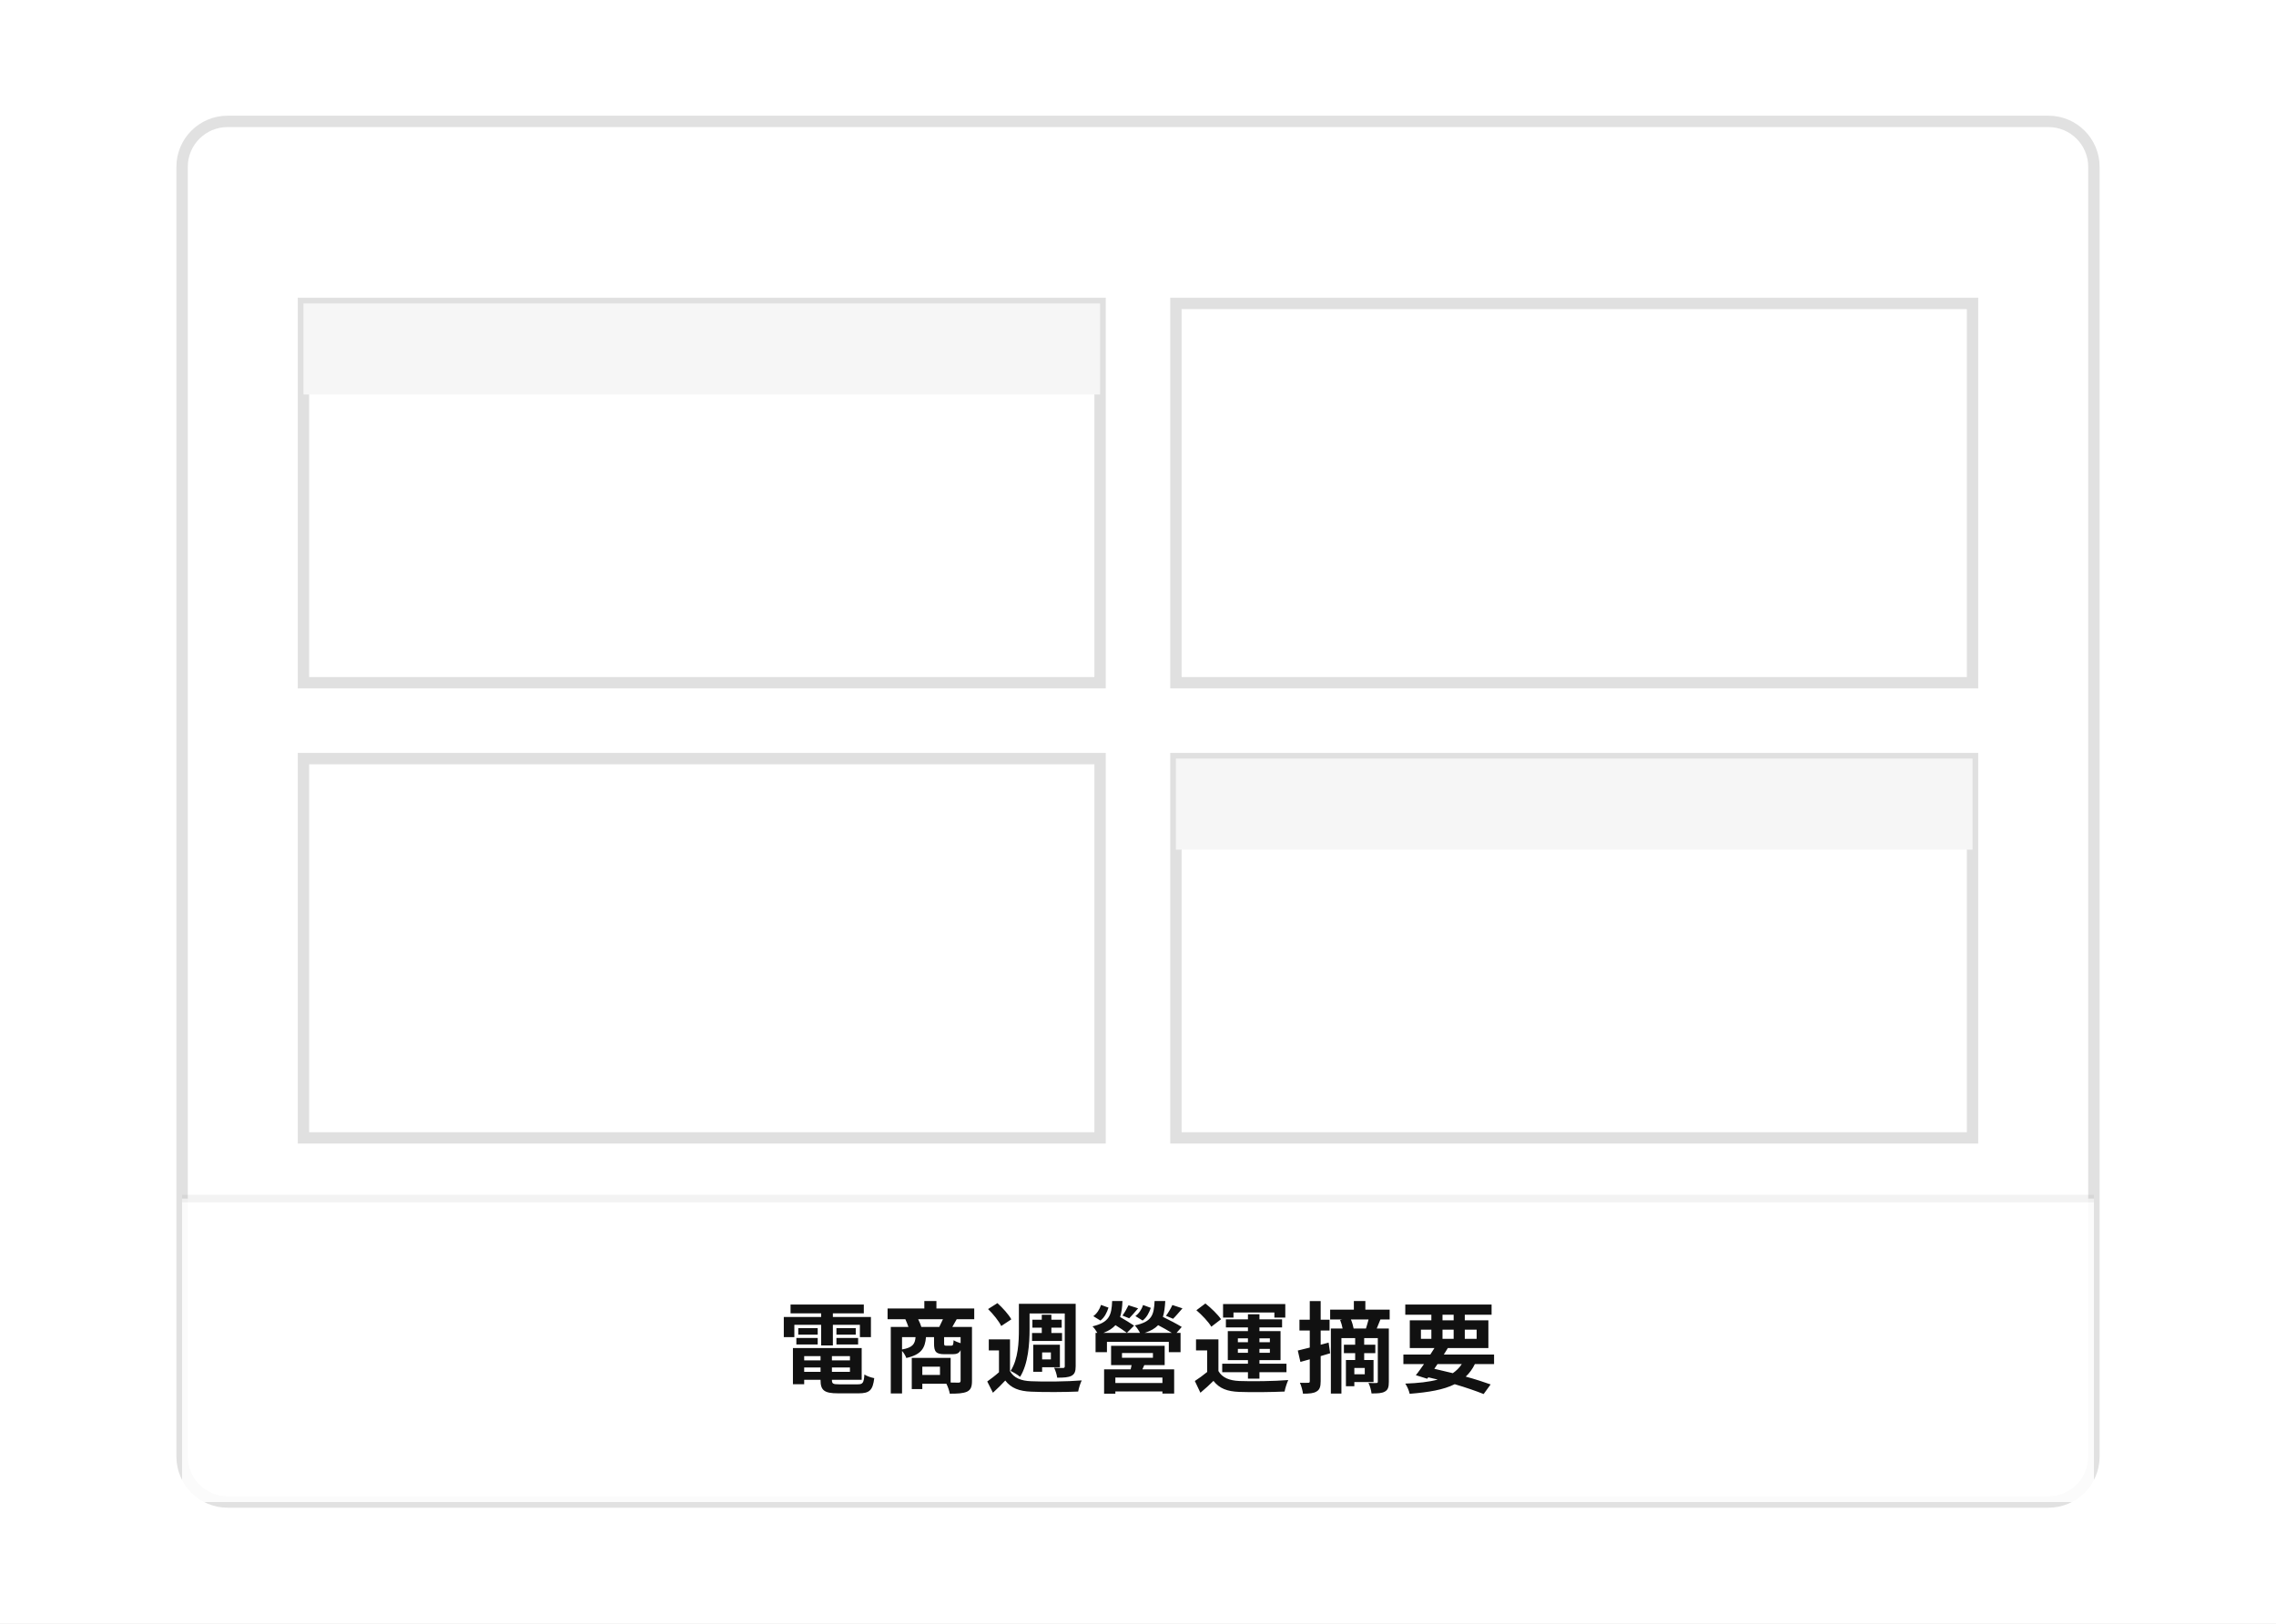
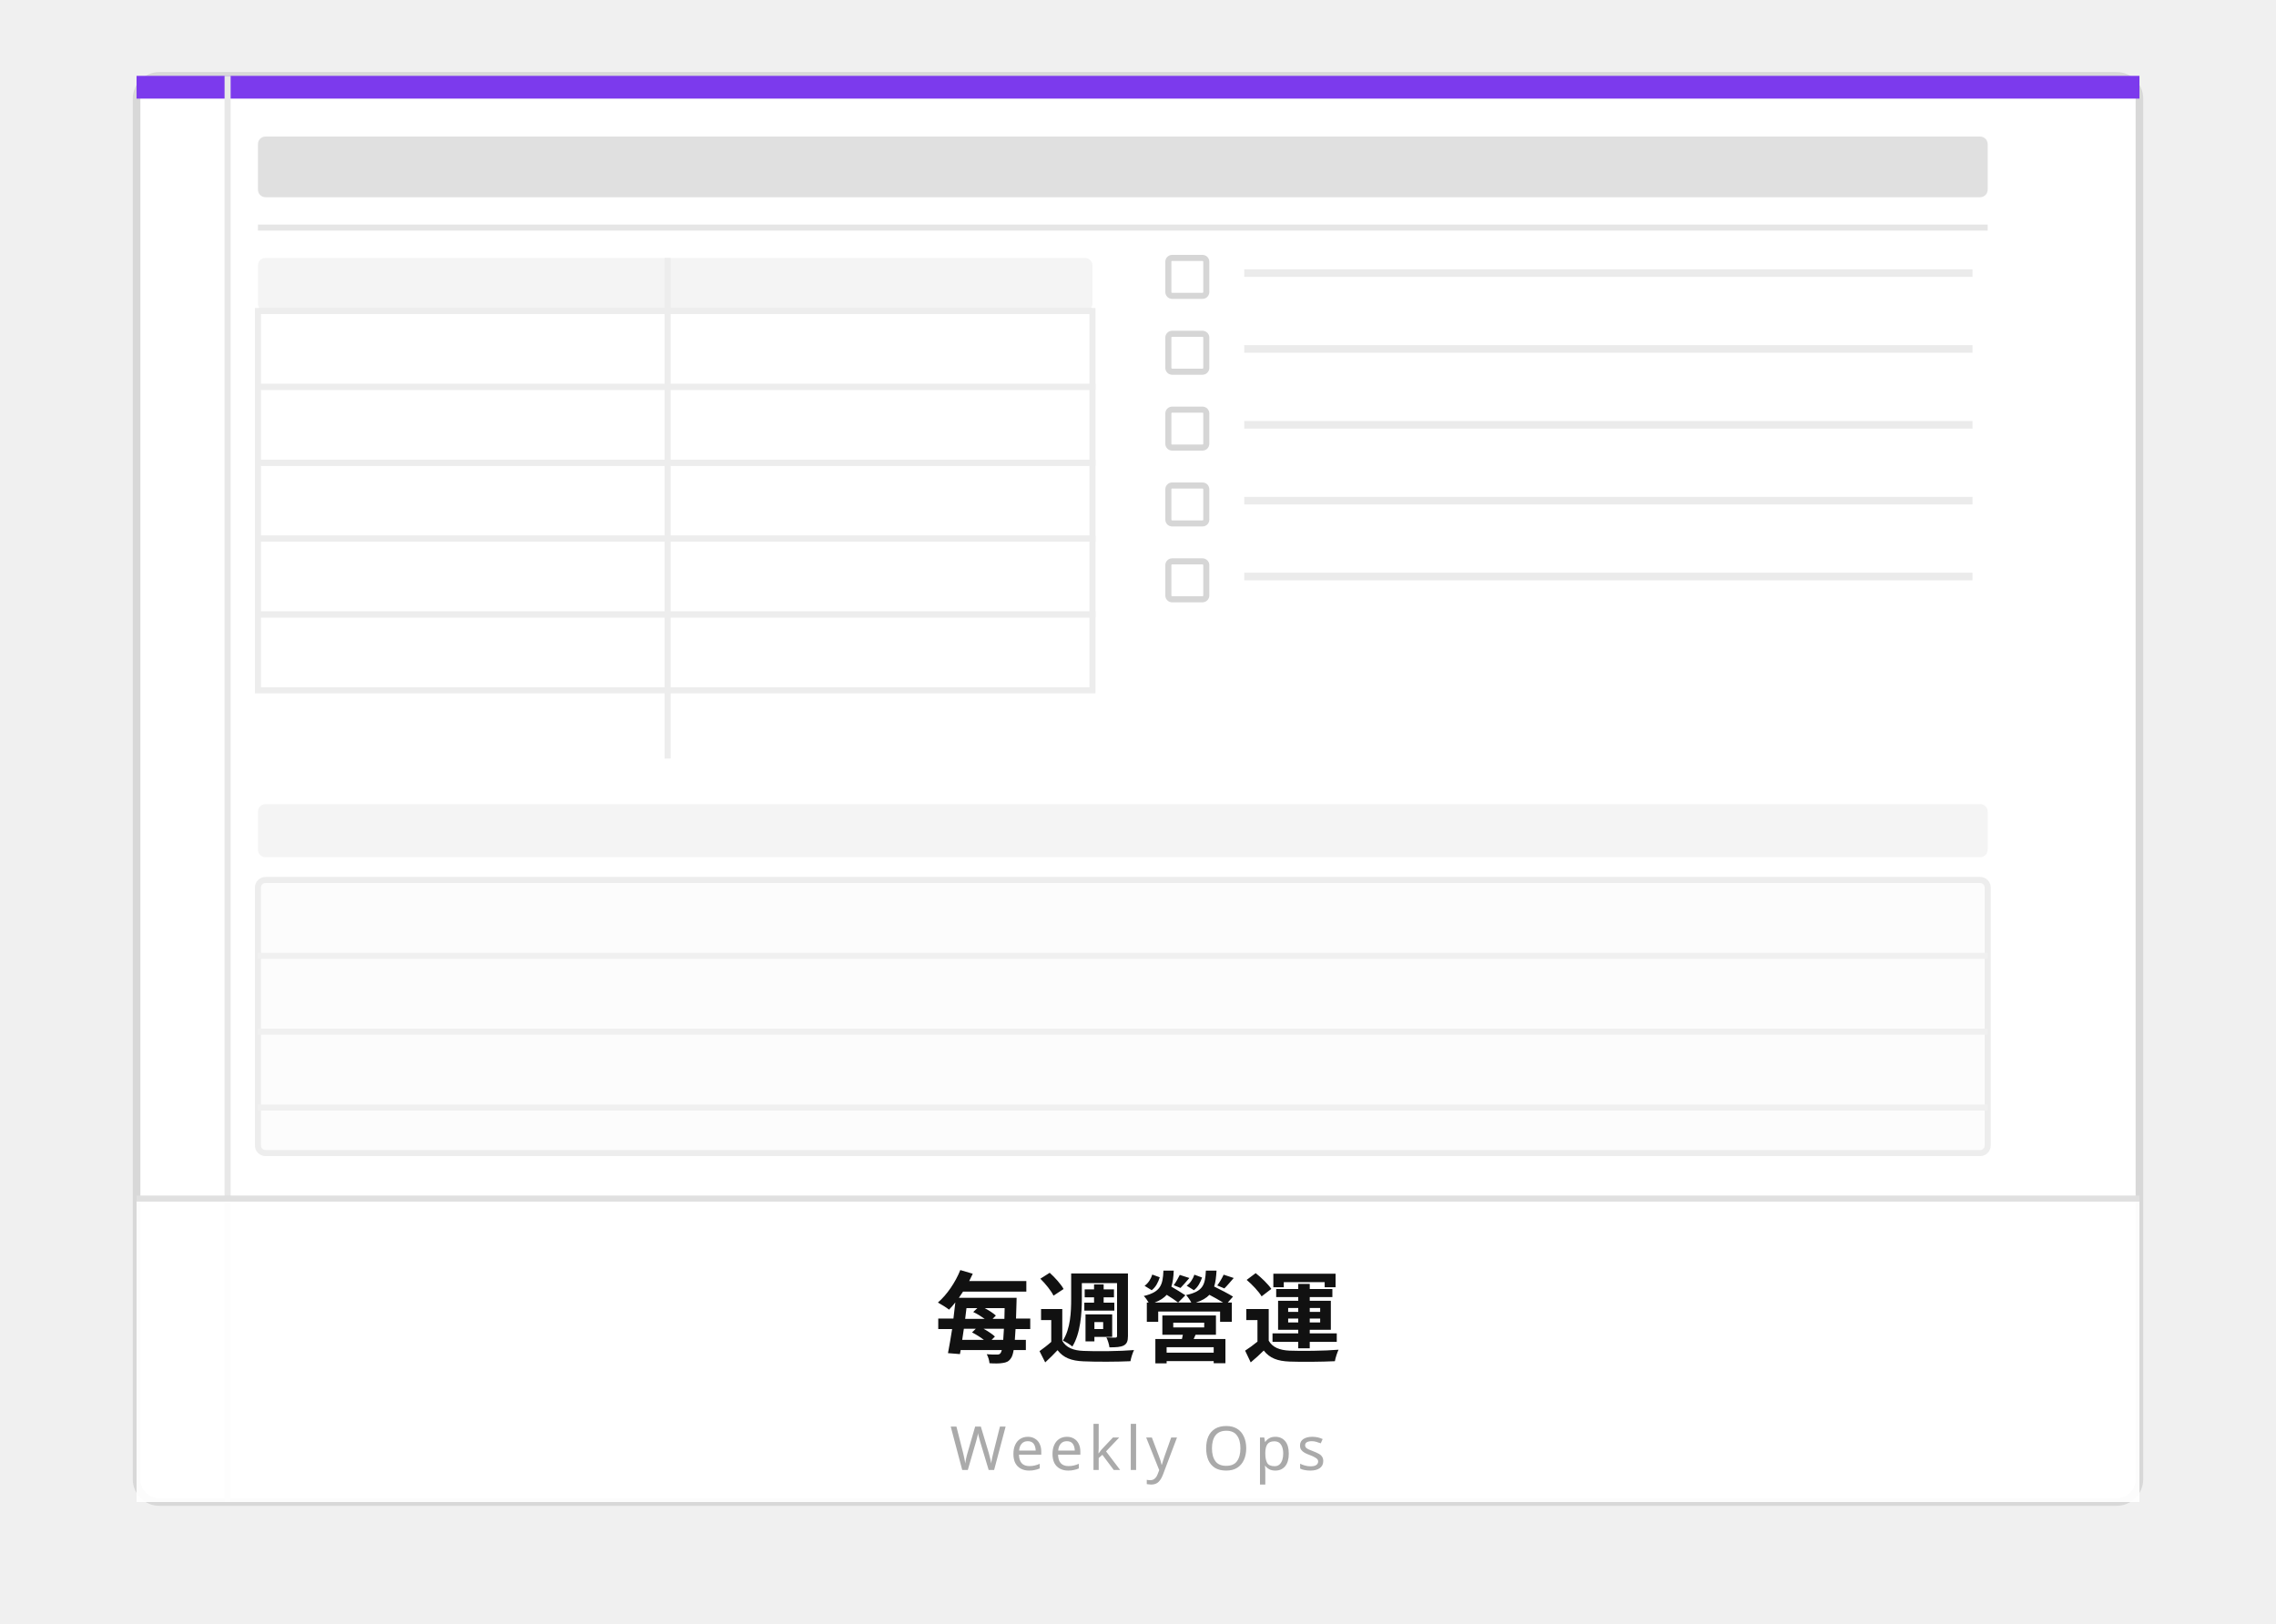
<svg xmlns="http://www.w3.org/2000/svg" viewBox="0 0 300 214">
-   <rect width="100%" height="100%" fill="#ffffff" />
-   <rect x="24" y="16" width="252" height="182" fill="#ffffff" stroke="#e1e1e1" stroke-width="1.5" rx="6" />
-   <g opacity="0.6">
-     <rect x="40" y="40" width="105" height="50" fill="none" stroke="#ccc" stroke-width="1.5" rx="0" />
-     <rect x="155" y="40" width="105" height="50" fill="none" stroke="#ccc" stroke-width="1.5" rx="0" />
-     <rect x="40" y="100" width="105" height="50" fill="none" stroke="#ccc" stroke-width="1.5" rx="0" />
-     <rect x="155" y="100" width="105" height="50" fill="none" stroke="#ccc" stroke-width="1.5" rx="0" />
-     <rect x="155" y="100" width="105" height="12" fill="#f0f0f0" stroke="none" stroke-width="1.5" rx="0" />
-     <rect x="40" y="40" width="105" height="12" fill="#f0f0f0" stroke="none" stroke-width="1.5" rx="0" />
+   <rect width="300" height="214" fill="#f0f0f0" />
+   <rect x="18" y="10" width="264" height="188" rx="3" fill="#ffffff" stroke="#d8d8d8" stroke-width="1" />
+   <rect x="18" y="10" width="264" height="3" fill="#7c3aed" />
+   <line x1="30" y1="10" x2="30" y2="198" stroke="#e8e8e8" stroke-width="0.8" />
+   <g opacity="0.65">
+     <rect x="34" y="18" width="228" height="8" rx="1" fill="#d0d0d0" />
+     <line x1="34" y1="30" x2="262" y2="30" stroke="#d8d8d8" stroke-width="0.8" />
+     <rect x="34" y="34" width="110" height="7" rx="1" fill="#eeeeee" />
+     <line x1="34" y1="41" x2="144" y2="41" stroke="#e4e4e4" stroke-width="0.8" />
+     <line x1="88" y1="34" x2="88" y2="100" stroke="#e4e4e4" stroke-width="0.8" />
+     <rect x="34" y="41" width="110" height="10" rx="0" fill="none" stroke="#e4e4e4" stroke-width="0.8" />
+     <rect x="34" y="51" width="110" height="10" rx="0" fill="none" stroke="#e4e4e4" stroke-width="0.8" />
+     <rect x="34" y="61" width="110" height="10" rx="0" fill="none" stroke="#e4e4e4" stroke-width="0.8" />
+     <rect x="34" y="71" width="110" height="10" rx="0" fill="none" stroke="#e4e4e4" stroke-width="0.8" />
+     <rect x="34" y="81" width="110" height="10" rx="0" fill="none" stroke="#e4e4e4" stroke-width="0.8" />
+     <rect x="34" y="106" width="228" height="7" rx="1" fill="#eeeeee" />
+     <rect x="154" y="34" width="5" height="5" rx="0.5" fill="none" stroke="#c0c0c0" stroke-width="0.8" />
+     <line x1="164" y1="36" x2="260" y2="36" stroke="#e0e0e0" stroke-width="1" />
+     <rect x="154" y="44" width="5" height="5" rx="0.5" fill="none" stroke="#c0c0c0" stroke-width="0.8" />
+     <line x1="164" y1="46" x2="260" y2="46" stroke="#e0e0e0" stroke-width="1" />
+     <rect x="154" y="54" width="5" height="5" rx="0.5" fill="none" stroke="#c0c0c0" stroke-width="0.8" />
+     <line x1="164" y1="56" x2="260" y2="56" stroke="#e0e0e0" stroke-width="1" />
+     <rect x="154" y="64" width="5" height="5" rx="0.5" fill="none" stroke="#c0c0c0" stroke-width="0.8" />
+     <line x1="164" y1="66" x2="260" y2="66" stroke="#e0e0e0" stroke-width="1" />
+     <rect x="154" y="74" width="5" height="5" rx="0.5" fill="none" stroke="#c0c0c0" stroke-width="0.8" />
+     <line x1="164" y1="76" x2="260" y2="76" stroke="#e0e0e0" stroke-width="1" />
+     <rect x="34" y="116" width="228" height="36" rx="1" fill="#fafafa" stroke="#e4e4e4" stroke-width="0.8" />
+     <line x1="34" y1="126" x2="262" y2="126" stroke="#e8e8e8" stroke-width="0.8" />
+     <line x1="34" y1="136" x2="262" y2="136" stroke="#e8e8e8" stroke-width="0.8" />
+     <line x1="34" y1="146" x2="262" y2="146" stroke="#e8e8e8" stroke-width="0.8" />
  </g>
-   <rect x="24" y="158" width="252" height="40" fill="rgba(255,255,255,0.85)" />
-   <path d="M 24 158 L 276 158" stroke="rgba(0,0,0,0.05)" stroke-width="1" />
-   <text x="150" y="178" dominant-baseline="middle" text-anchor="middle" font-size="13" fill="#111" font-family="'PingFang TC', sans-serif" font-weight="600" letter-spacing="0.05em">電商週營運摘要</text>
+   <rect x="18" y="158" width="264" height="40" fill="rgba(255,255,255,0.92)" />
+   <line x1="18" y1="158" x2="282" y2="158" stroke="#e0e0e0" stroke-width="0.8" />
+   <text x="150" y="174" dominant-baseline="middle" text-anchor="middle" font-size="13" fill="#111111" font-family="'PingFang TC','Microsoft JhengHei',sans-serif" font-weight="600" letter-spacing="0.04em">每週營運</text>
+   <text x="150" y="191" dominant-baseline="middle" text-anchor="middle" font-size="8" fill="#aaaaaa" font-family="'PingFang TC','Microsoft JhengHei',sans-serif" letter-spacing="0.08em">Weekly Ops</text>
</svg>
